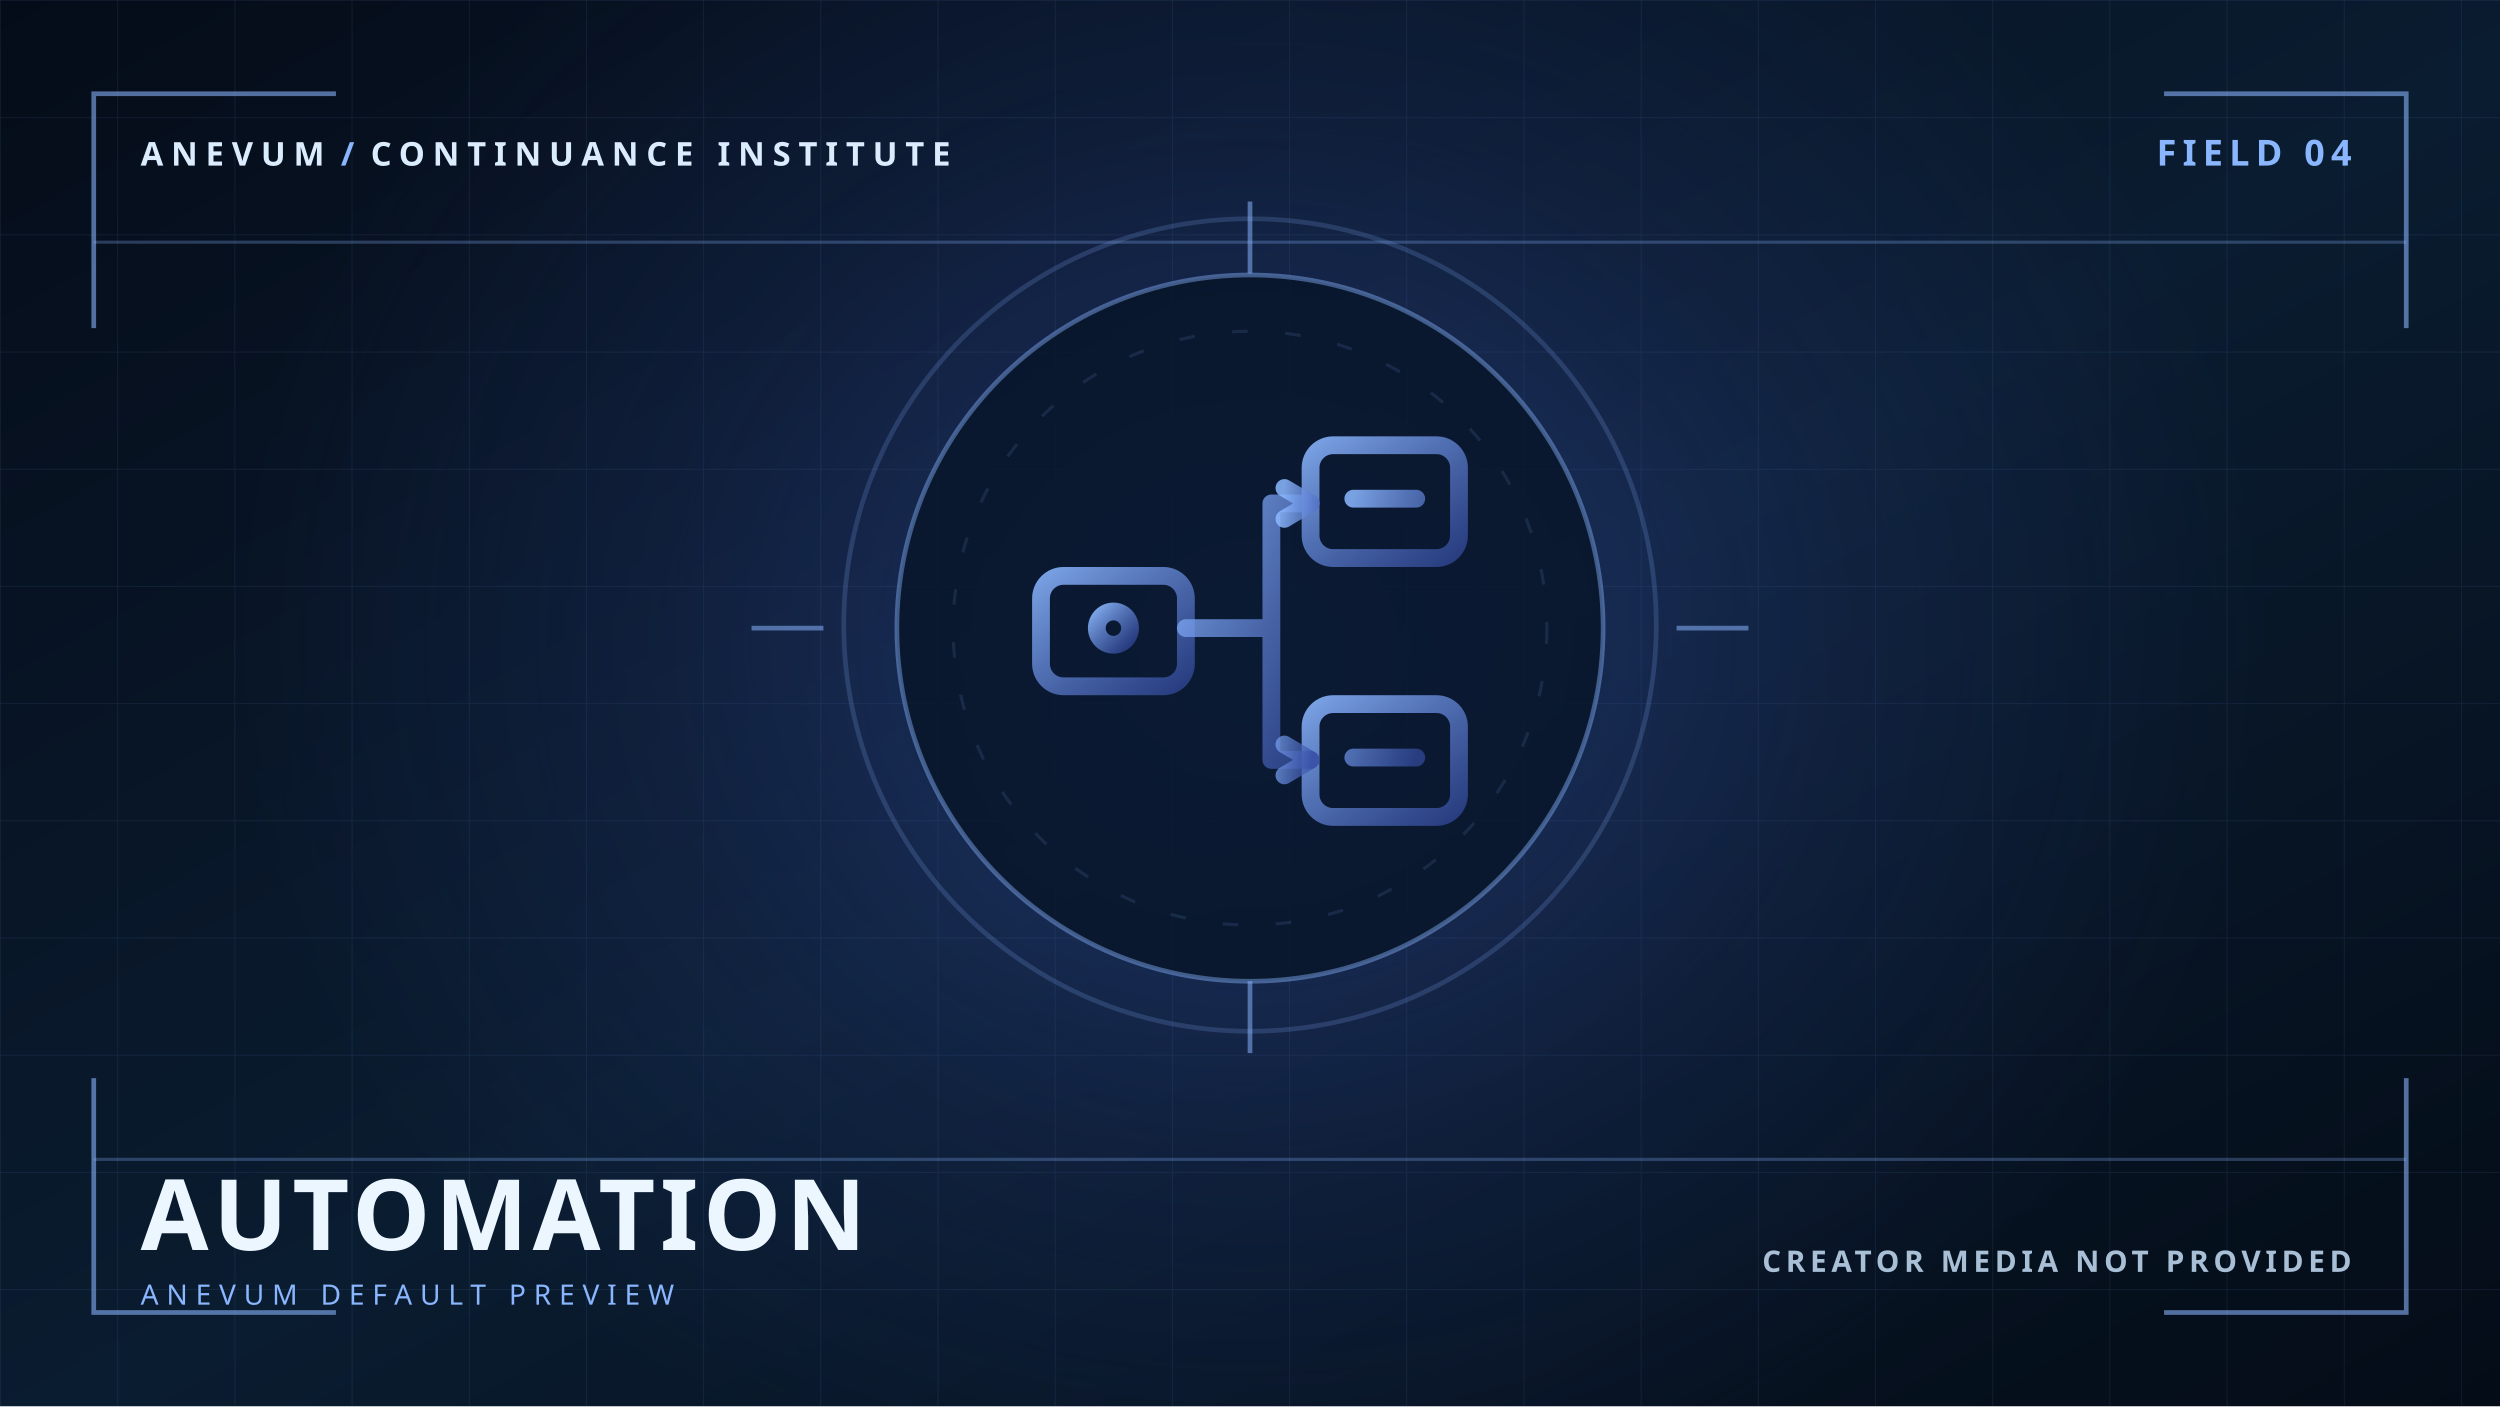
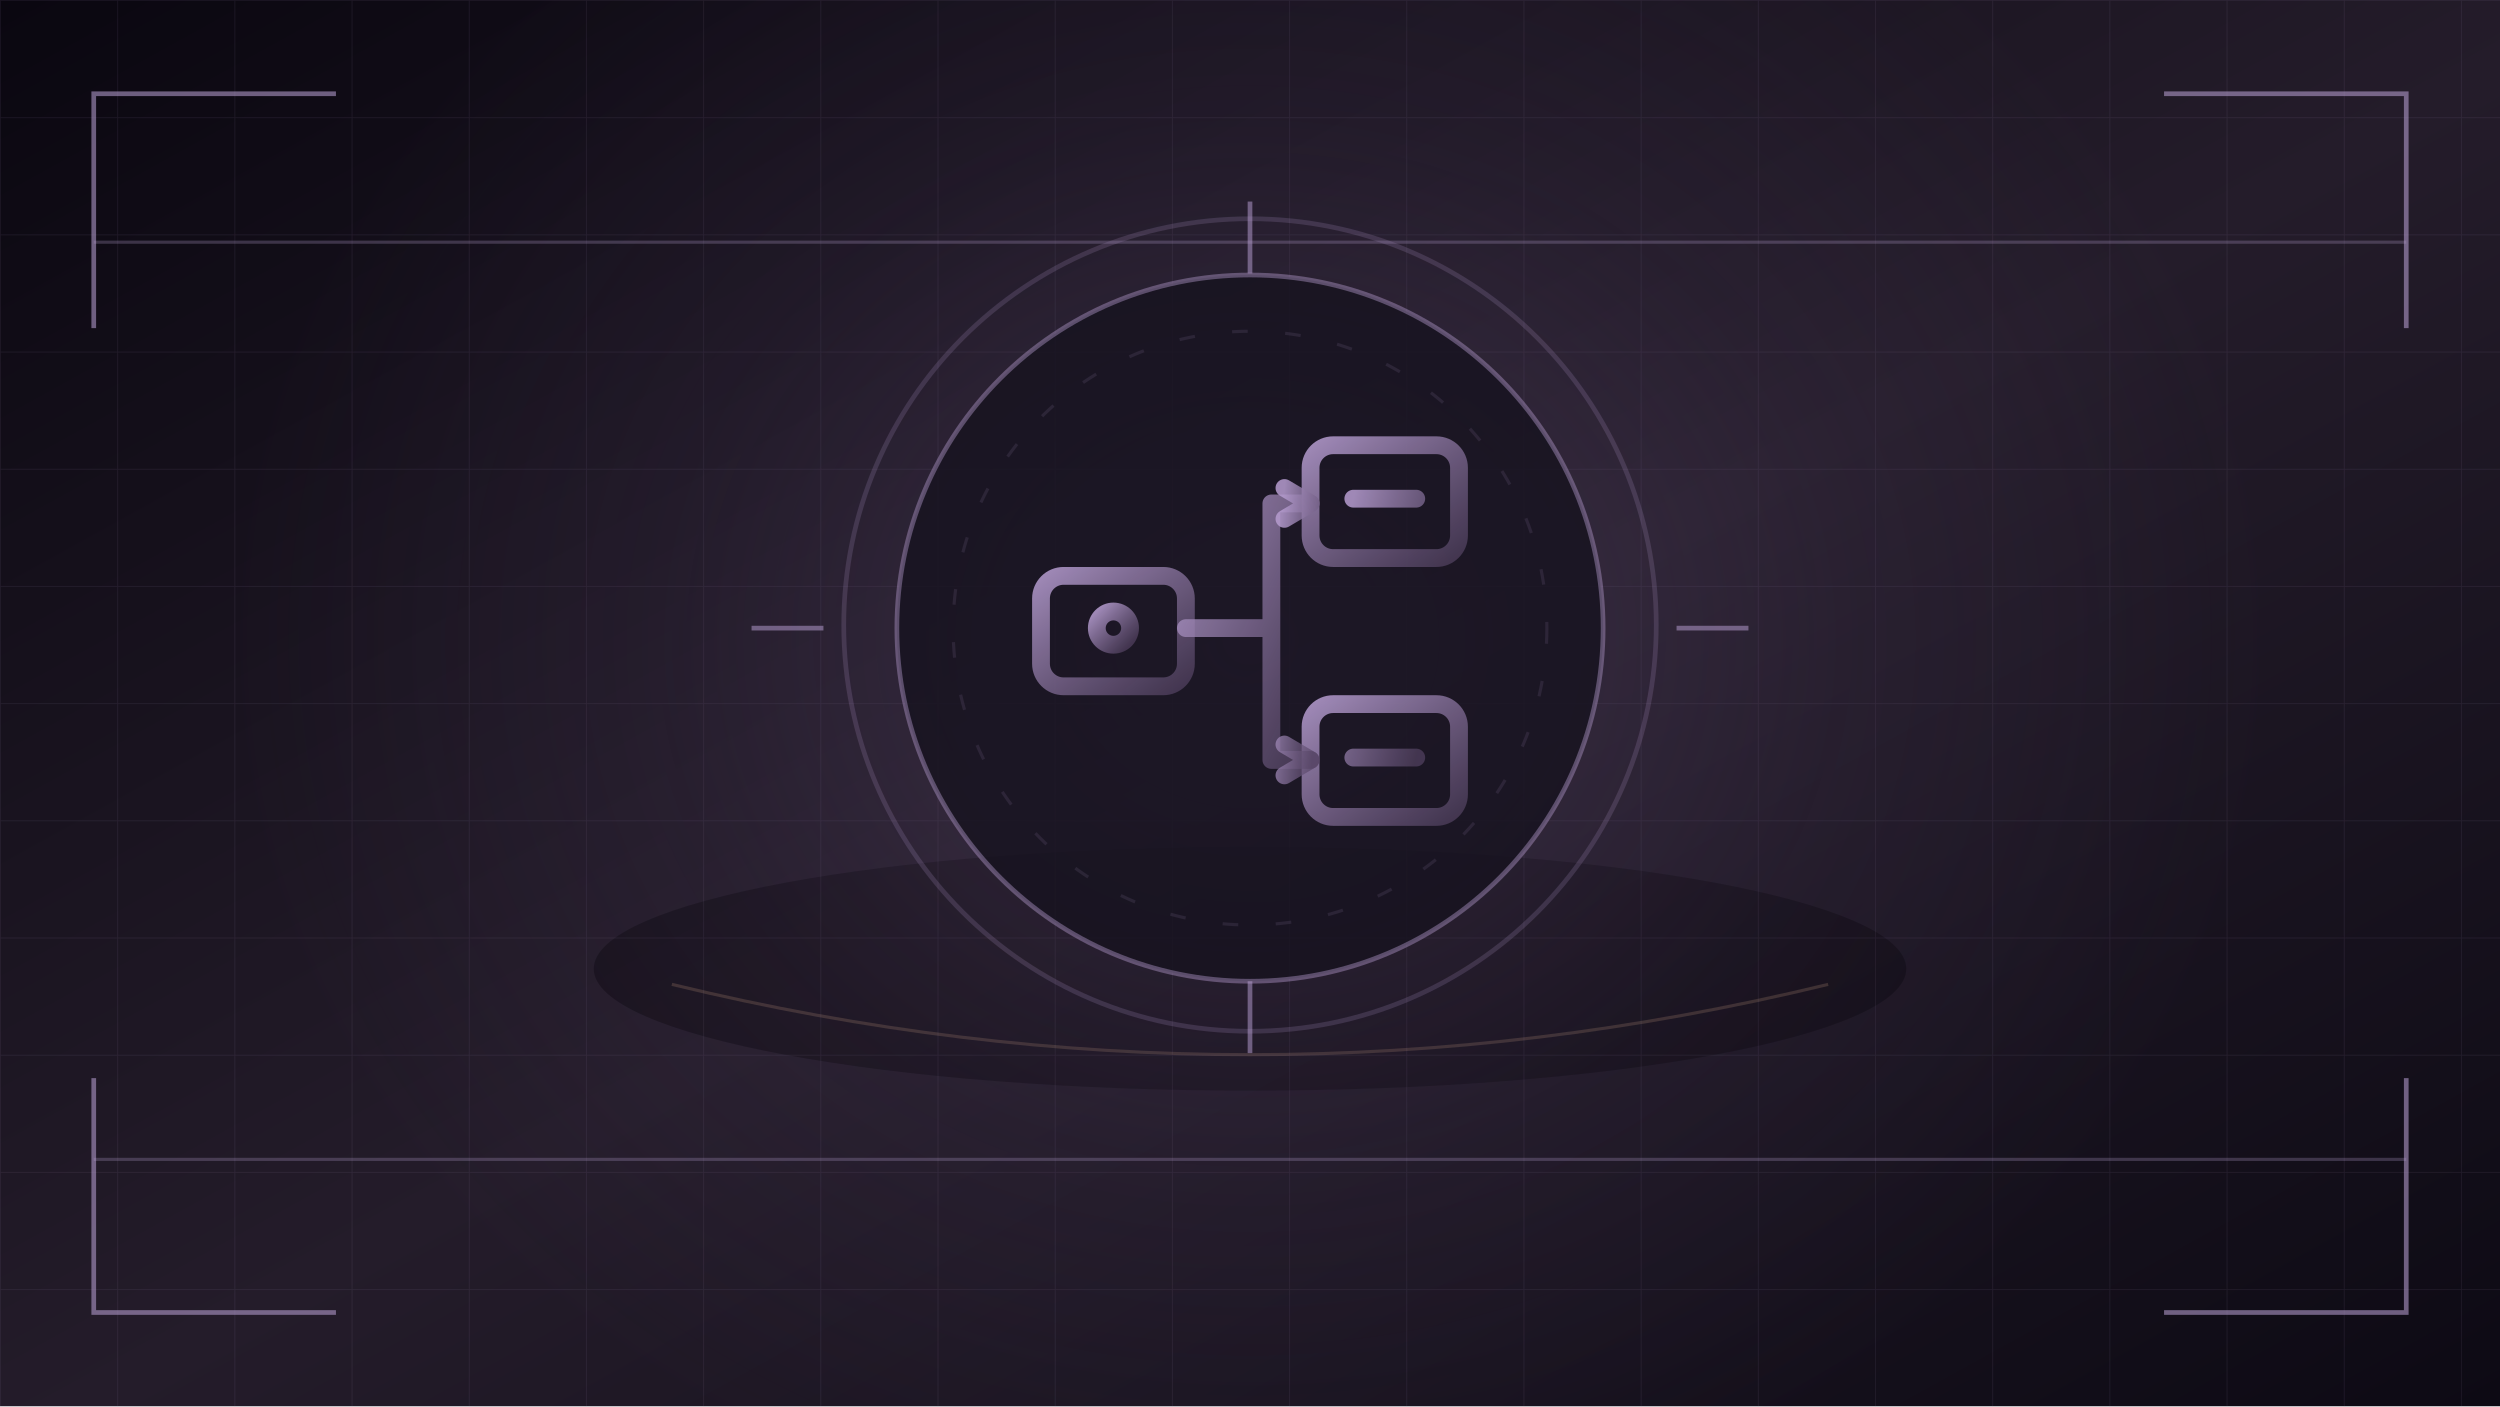
<svg xmlns="http://www.w3.org/2000/svg" width="1600" height="900" viewBox="0 0 1600 900" role="img" aria-labelledby="title desc">
  <defs>
    <linearGradient id="field" x1="0" y1="0" x2="1" y2="1">
-       <stop stop-color="#050c19" />
-       <stop offset=".52" stop-color="#0a1c30" />
-       <stop offset="1" stop-color="#040c17" />
+       <stop stop-color="#0a0710" />
+       <stop offset=".52" stop-color="#241c2a" />
+       <stop offset="1" stop-color="#0d0a14" />
    </linearGradient>
    <radialGradient id="illumination">
-       <stop stop-color="#364ea5" stop-opacity=".48" />
-       <stop offset=".58" stop-color="#364ea5" stop-opacity=".15" />
-       <stop offset="1" stop-color="#364ea5" stop-opacity="0" />
+       <stop stop-color="#554464" stop-opacity=".48" />
+       <stop offset=".58" stop-color="#554464" stop-opacity=".15" />
+       <stop offset="1" stop-color="#554464" stop-opacity="0" />
    </radialGradient>
    <linearGradient id="hardware" x1="0" y1="0" x2="1" y2="1">
-       <stop stop-color="#8ab6ff" stop-opacity=".86" />
-       <stop offset="1" stop-color="#364ea5" stop-opacity=".68" />
+       <stop stop-color="#b49bce" stop-opacity=".86" />
+       <stop offset="1" stop-color="#554464" stop-opacity=".68" />
    </linearGradient>
    <pattern id="grid" width="75" height="75" patternUnits="userSpaceOnUse">
-       <path d="M75 0H0V75" fill="none" stroke="#8ab6ff" stroke-opacity=".10" stroke-width="1" />
+       <path d="M75 0H0V75" fill="none" stroke="#b49bce" stroke-opacity=".10" stroke-width="1" />
    </pattern>
  </defs>
  <rect width="1600" height="900" fill="url(#field)" />
+   <ellipse cx="800" cy="620" rx="420" ry="78" fill="#020105" opacity=".38" />
+   <path d="M430 630Q800 720 1170 630" fill="none" stroke="#d2a57f" stroke-opacity=".22" stroke-width="2" />
  <rect width="1600" height="900" fill="url(#grid)" />
  <ellipse cx="800" cy="410" rx="660" ry="580" fill="url(#illumination)" />
-   <path d="M60 155H1540M60 742H1540" stroke="#8ab6ff" stroke-opacity=".27" stroke-width="2" />
-   <path d="M60 210V60H215M1385 60H1540V210M60 690V840H215M1385 840H1540V690" fill="none" stroke="#8ab6ff" stroke-opacity=".58" stroke-width="3" />
-   <path d="M540 400a260 260 0 0 1 520 0a260 260 0 0 1-520 0" fill="none" stroke="#8ab6ff" stroke-opacity=".19" stroke-width="3" />
-   <circle cx="800" cy="402" r="226" fill="#071527" fill-opacity=".80" stroke="#8ab6ff" stroke-opacity=".43" stroke-width="3" />
-   <circle cx="800" cy="402" r="190" fill="none" stroke="#8ab6ff" stroke-opacity=".12" stroke-width="2" stroke-dasharray="10 24" />
-   <path d="M527 402H481M1119 402h-46M800 129V175m0 453v46" stroke="#8ab6ff" stroke-opacity=".53" stroke-width="3" />
+   <path d="M60 155H1540M60 742H1540" stroke="#b49bce" stroke-opacity=".27" stroke-width="2" />
+   <path d="M60 210V60H215M1385 60H1540V210M60 690V840H215M1385 840H1540V690" fill="none" stroke="#b49bce" stroke-opacity=".58" stroke-width="3" />
+   <path d="M540 400a260 260 0 0 1 520 0a260 260 0 0 1-520 0" fill="none" stroke="#b49bce" stroke-opacity=".19" stroke-width="3" />
+   <circle cx="800" cy="402" r="226" fill="#16121e" fill-opacity=".80" stroke="#b49bce" stroke-opacity=".43" stroke-width="3" />
+   <circle cx="800" cy="402" r="190" fill="none" stroke="#b49bce" stroke-opacity=".12" stroke-width="2" stroke-dasharray="10 24" />
+   <path d="M527 402H481M1119 402h-46M800 129V175m0 453v46" stroke="#b49bce" stroke-opacity=".53" stroke-width="3" />
  <g transform="translate(800 402) scale(.76)" stroke="url(#hardware)" stroke-width="15" stroke-linecap="round" stroke-linejoin="round" fill="none">
    <rect x="-176" y="-44" width="122" height="93" rx="19" />
    <rect x="51" y="-154" width="125" height="95" rx="19" />
    <rect x="51" y="64" width="125" height="95" rx="19" />
    <path d="M-54 0H18V-105h33M18 0v111h33" />
    <path d="m29-118 22 13-22 13m0 190 22 13-22 13" />
    <circle cx="-115" cy="0" r="14" />
    <path d="M87-109h53m-53 218h53" />
  </g>
-   <text x="90" y="106" font-family="system-ui, sans-serif" font-size="21" font-weight="700" letter-spacing="5" fill="#dcecff">ANEVUM <tspan fill="#8ab6ff">/</tspan> CONTINUANCE INSTITUTE</text>
-   <text x="1505" y="106" font-family="system-ui, sans-serif" font-size="23" font-weight="700" text-anchor="end" letter-spacing="4" fill="#8ab6ff">FIELD 04</text>
-   <text x="90" y="800" font-family="system-ui, sans-serif" font-size="63" font-weight="750" letter-spacing="3" fill="#ecf6ff">AUTOMATION</text>
-   <text x="90" y="835" font-family="system-ui, sans-serif" font-size="18" letter-spacing="5" fill="#8ab6ff">ANEVUM DEFAULT PREVIEW</text>
-   <text x="1505" y="814" font-family="system-ui, sans-serif" font-size="19" font-weight="650" text-anchor="end" letter-spacing="3" fill="#a8bfd5">CREATOR MEDIA NOT PROVIDED</text>
</svg>
